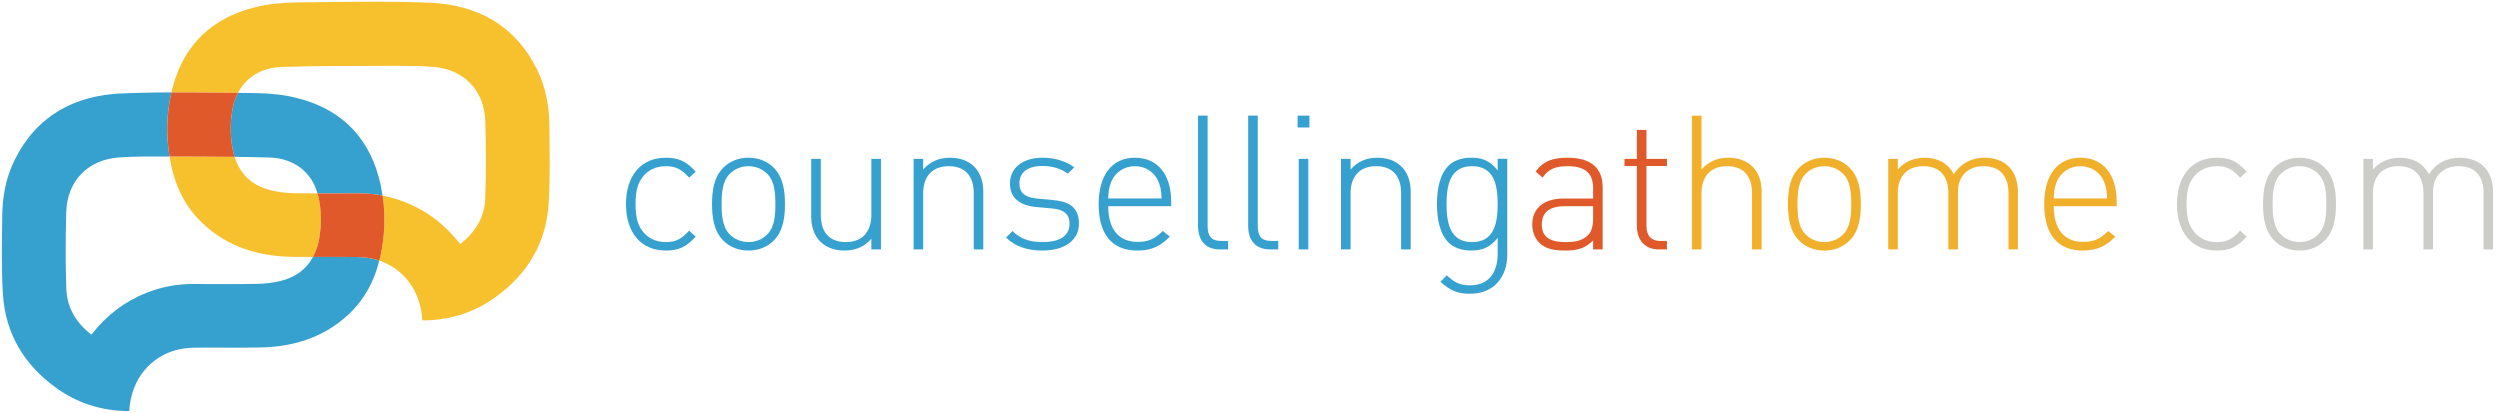
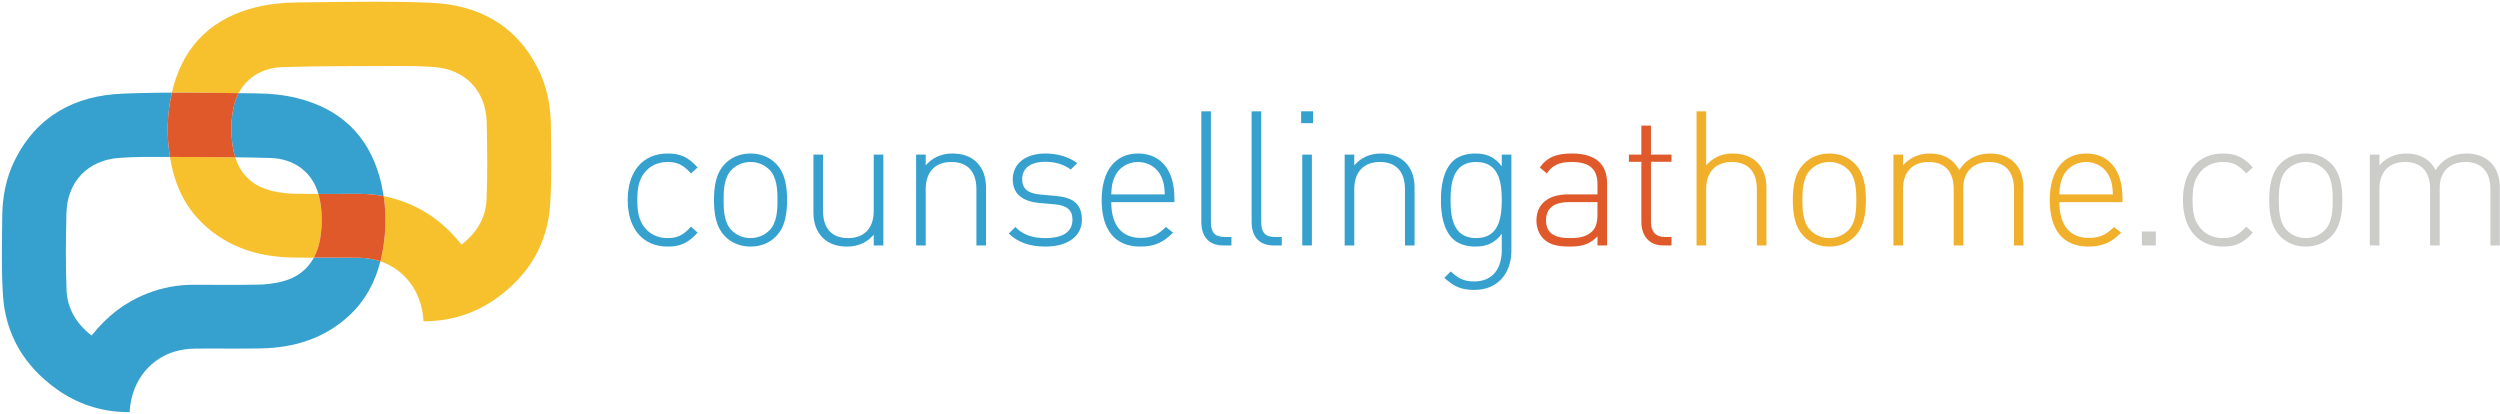
- <svg xmlns="http://www.w3.org/2000/svg" width="212" height="35" viewBox="0 0 212 35" version="1.1">
+ <svg xmlns="http://www.w3.org/2000/svg" width="1190" height="197" viewBox="0 0 1190 197" version="1.1">
  <g id="Page-1" stroke="none" stroke-width="1" fill="none" fill-rule="evenodd">
    <g id="COU12001_logo_rgb">
-       <path id="Fill-1" fill="#36A1CE" d="M27.21 18.387c-.014-.613-.09-1.223-.234-1.828-.013-.055-.035-.103-.05-.156.014.053.037.1.05.155.145.604.22 1.214.233 1.827" />
-       <path id="Fill-2" fill="#36A1CE" d="M32.454 20.592c-.053.384-.116.768-.198 1.152.082-.384.145-.768.198-1.152" />
-       <path id="Fill-3" fill="#36A1CE" d="M26.866 21.034l-.02.057.02-.056" />
-       <path id="Fill-4" fill="#36A1CE" d="M32.49 20.326c.093-.78.123-1.56.088-2.337.035.776.004 1.556-.09 2.336" />
-       <path id="Fill-5" fill="#36A1CE" d="M32.446 16.588h-.005c.01.054.016.11.023.164-.007-.054-.008-.11-.017-.164" />
-       <path id="Fill-6" fill="#36A1CE" d="M32.167 22.1l.068-.274c-.02.093-.047.182-.07.274h.002" />
-       <path id="Fill-7" fill="#36A1CE" d="M32.463 16.752c.046.342.083.683.104 1.025-.02-.342-.058-.683-.104-1.025" />
-       <path d="M30.365 21.797c-1.274-.018-2.548-.01-3.823-.01-.558 1.04-1.486 1.747-2.818 2.055-.632.147-1.293.22-1.942.232-1.806.03-3.613.015-5.42.01-1.357-.006-2.663.246-3.925.74-1.874.738-3.408 1.925-4.688 3.554-1.292-1-2.06-2.277-2.122-3.848-.084-2.17-.066-4.35-.01-6.522.07-2.65 1.81-4.46 4.465-4.656 1.336-.1 2.682-.085 4.023-.08h.278-.01c-.297-1.816-.256-3.633.164-5.433 1.882-.008 3.764.01 5.646.037-.16.31-.297.636-.383.996-.29 1.208-.3 2.443-.093 3.664.045.27.11.522.186.764h-.013c1 .013 2 .03 2.998.06 2.06.065 3.546 1.245 4.046 3.04 1.163.003 2.327 0 3.49-.004.69-.002 1.364.063 2.027.19-.08-.542-.19-1.084-.34-1.624-1.006-3.61-3.42-5.796-7.006-6.674-1.104-.27-2.27-.38-3.412-.392-3.773-.045-7.552-.13-11.32.024-4.03.164-7.252 1.878-9.12 5.643C.508 15.047.206 16.647.19 18.29c-.022 2.22-.082 4.45.058 6.663.212 3.336 1.798 5.98 4.502 7.93 1.768 1.273 3.76 1.927 5.947 1.972h.263c.172-2.965 2.048-4.615 3.85-5.134.515-.147 1.065-.228 1.6-.236.875-.013 1.75-.01 2.624-.006 1.013.005 2.026.01 3.038-.013 2.833-.06 5.414-.846 7.52-2.838 1.324-1.25 2.14-2.792 2.573-4.527-.066-.022-.132-.046-.2-.065-.513-.148-1.064-.23-1.6-.238" id="Fill-8" fill="#36A1CE" />
-       <path id="Fill-9" fill="#F7C02D" d="M31.345 16.434c-.295-.025-.593-.038-.893-.038h-.02.02c.062 0 .124 0 .185.002H30.692c.22.006.436.018.653.036" />
-       <path id="Fill-11" fill="#F7C02D" d="M30.365 21.797c-.644-.01-1.29-.012-1.934-.012-.368 0-.736 0-1.103.002l1.106-.002c.644 0 1.288.003 1.932.012" />
-       <path id="Fill-16" fill="#F7C02D" d="M14.373 13.27c-.02-.124-.035-.25-.052-.373.018.124.033.25.053.373" />
-       <path id="Fill-17" fill="#2BB8CE" d="M14.374 13.272v-.002.002" />
+       <path d="M153.15 103.49c-.075-3.446-.5-6.884-1.315-10.285-.074-.304-.198-.576-.283-.873.083.3.21.57.282.873.816 3.4 1.24 6.84 1.315 10.286" id="Fill-1" fill="#36A1CE" />
+       <path d="M182.67 115.903c-.298 2.16-.65 4.323-1.116 6.484.465-2.16.818-4.323 1.117-6.484" id="Fill-2" fill="#36A1CE" />
+       <path d="M151.217 118.394c-.036.108-.08.208-.117.316.037-.107.08-.208.117-.316" id="Fill-3" fill="#36A1CE" />
+       <path d="M182.865 114.404c.528-4.39.7-8.776.502-13.153.2 4.378.024 8.765-.502 13.154" id="Fill-4" fill="#36A1CE" />
+       <path d="M182.627 93.367l-.033-.005c.045.31.086.62.127.93-.04-.308-.047-.617-.093-.925" id="Fill-5" fill="#36A1CE" />
+       <path d="M181.055 124.394c.128-.515.26-1.028.384-1.545-.117.52-.267 1.026-.395 1.54l.01.004" id="Fill-6" fill="#36A1CE" />
+       <path d="M182.72 94.292c.26 1.92.47 3.844.587 5.77-.116-1.927-.327-3.85-.586-5.77" id="Fill-7" fill="#36A1CE" />
+       <path d="M170.913 122.688c-7.17-.106-14.345-.055-21.518-.054-3.14 5.852-8.366 9.83-15.862 11.565-3.558.822-7.277 1.24-10.93 1.3-10.166.173-20.337.09-30.505.05-7.64-.027-14.99 1.392-22.093 4.182-10.548 4.144-19.185 10.83-26.39 19.997-7.267-5.633-11.593-12.82-11.936-21.662-.476-12.22-.373-24.477-.053-36.706.39-14.917 10.19-25.11 25.124-26.21 7.52-.556 15.096-.478 22.645-.45.52 0 1.042 0 1.564.002h-.056c-1.67-10.225-1.44-20.45.923-30.58 10.592-.042 21.188.068 31.782.21-.905 1.74-1.674 3.583-2.16 5.608-1.632 6.8-1.696 13.752-.53 20.623.257 1.515.62 2.937 1.05 4.302h-.076c5.626.068 11.25.16 16.874.336 11.59.36 19.96 7 22.777 17.108 6.547.018 13.095.002 19.642-.022 3.876-.015 7.675.354 11.407 1.074-.45-3.057-1.066-6.11-1.914-9.15-5.663-20.315-19.248-32.62-39.436-37.56-6.217-1.523-12.785-2.134-19.203-2.21-21.238-.25-42.51-.732-63.72.135C35.633 45.504 17.508 55.15 7 76.34c-4.143 8.353-5.843 17.36-5.932 26.602-.12 12.504-.46 25.05.332 37.51 1.193 18.777 10.12 33.65 25.338 44.624 9.95 7.176 21.17 10.852 33.473 11.106.432.01.865 0 1.48 0 .97-16.686 11.527-25.974 21.67-28.894 2.897-.834 5.996-1.292 9.01-1.336 4.92-.074 9.842-.052 14.764-.032 5.7.025 11.402.05 17.1-.073 15.944-.342 30.474-4.764 42.335-15.973 7.44-7.032 12.04-15.716 14.475-25.483-.374-.124-.747-.258-1.12-.365-2.897-.834-5.996-1.292-9.012-1.337" id="Fill-8" fill="#36A1CE" />
+       <path d="M176.426 92.502c-1.66-.14-3.335-.215-5.025-.215h-.106.112c.347 0 .693.003 1.04.01h.103c.016.002.032.002.047.002h.077l.063.002h.013c1.233.03 2.458.096 3.676.2" id="Fill-9" fill="#F7C02D" />
+       <path d="M176.96 92.55l-.534-.048c-1.218-.104-2.443-.17-3.676-.2 1.413.033 2.816.116 4.21.248m-4.223-.248h-.064.064m-.093-.002h-.047.047m-.093-.002h-.03.03m-.09 0h-.015.014" id="Fill-10" fill="#2BB8CE" />
+       <path d="M170.913 122.688c-3.628-.054-7.258-.067-10.887-.067h-.007c-2.07 0-4.14.005-6.21.01 2.076-.005 4.152-.01 6.228-.01 3.626 0 7.25.014 10.875.068" id="Fill-11" fill="#F7C02D" />
+       <path d="M149.41 122.634h.42-.42m.42 0c1.326 0 2.654-.003 3.98-.005 2.07-.005 4.14-.01 6.21-.01h.004c-3.398 0-6.796.012-10.194.014" id="Fill-12" fill="#2BB8CE" />
+       <path d="M80.325 70.41c-.044-.392-.082-.785-.118-1.177.036.392.074.785.118 1.178m-.118-1.177c-.036-.393-.068-.785-.1-1.178.032.393.065.785.1 1.178" id="Fill-13" fill="#F7C02D" />
+       <path d="M79.975 66.21c-.03-.476-.054-.952-.075-1.428.02.476.047.952.075 1.428m-.075-1.428c-.017-.385-.03-.77-.04-1.154.01.385.023.77.04 1.154" id="Fill-14" fill="#F7C02D" />
+       <path d="M79.843 62.26c-.033-3.32.145-6.63.543-9.937-.396 3.306-.572 6.618-.543 9.936m.543-9.937c.168-1.4.375-2.8.624-4.196-.248 1.397-.456 2.796-.624 4.196" id="Fill-15" fill="#F7C02D" />
+       <path d="M80.902 74.693c-.114-.7-.197-1.4-.294-2.1.097.7.18 1.4.294 2.1" id="Fill-16" fill="#F7C02D" />
+       <path d="M80.904 74.703l-.002-.01c0 .004 0 .007.002.01" id="Fill-17" fill="#2BB8CE" />
      <g id="Group-21">
-         <path id="Fill-18" fill="#2BB8CE" d="M19.8 8.873c.046-.19.107-.37.177-.543-.067.176-.13.353-.176.543" />
-         <path d="M35.994 27.17h-.178c-.166-2.856-1.91-4.49-3.65-5.07.003-.006.004-.012.006-.02.028-.11.06-.222.084-.336.37-1.72.447-3.445.19-5.156.642.124 1.273.308 1.893.55 1.873.737 3.408 1.925 4.688 3.554 1.29-1 2.06-2.278 2.12-3.85.085-2.17.066-4.347.01-6.52-.07-2.65-1.81-4.46-4.464-4.657-.954-.07-1.914-.083-2.872-.083-.384 0-.768.002-1.15.003-2.925.01-5.85 0-8.773.09-1.72.053-3.033.887-3.716 2.202l-.593-.008c-1.456-.02-2.914-.038-4.37-.038h-.684c.042-.185.088-.37.14-.557 1.006-3.61 3.42-5.795 7.006-6.673 1.105-.27 2.272-.38 3.412-.393 2.154-.026 4.31-.065 6.464-.065 1.62 0 3.24.022 4.857.088 4.03.165 7.25 1.88 9.118 5.643.736 1.485 1.038 3.085 1.054 4.727.02 2.22.082 4.45-.06 6.664-.21 3.336-1.797 5.978-4.5 7.928-1.768 1.275-3.762 1.928-5.948 1.973h-.086M14.404 8.487l.044-.233c.028-.138.058-.276.09-.414.28-.002.562-.002.844-.002 1.403 0 2.806.013 4.21.03-1.404-.017-2.807-.03-4.21-.03h-.844c-.05.217-.094.432-.134.648" id="Fill-20" fill="#F7C02D" />
+         <path d="M111.45 49.942c.256-1.068.598-2.08.99-3.058-.374.99-.734 1.99-.99 3.058" id="Fill-18" fill="#2BB8CE" />
+         <path d="M202.593 152.923c-.29 0-.608-.003-.998-.003-.934-16.068-10.757-25.258-20.54-28.526l.027-.107c.16-.632.333-1.256.472-1.897 2.086-9.69 2.52-19.39 1.073-29.023 3.613.7 7.164 1.73 10.653 3.102 10.548 4.142 19.185 10.827 26.39 19.995 7.267-5.632 11.593-12.82 11.936-21.66.475-12.22.372-24.478.052-36.707-.39-14.917-10.19-25.11-25.124-26.21-5.37-.397-10.77-.47-16.167-.47-2.16 0-4.32.012-6.477.02-16.46.056-32.926-.01-49.373.502-9.667.3-17.063 4.995-20.908 12.394l-3.34-.044c-8.203-.11-16.408-.21-24.61-.21-1.28 0-2.562.004-3.843.01.236-1.05.496-2.096.787-3.14 5.664-20.317 19.25-32.62 39.437-37.563 6.217-1.52 12.785-2.132 19.203-2.208 12.123-.144 24.256-.362 36.38-.362 9.12 0 18.237.123 27.34.496 22.69.926 40.814 10.573 51.324 31.762 4.143 8.354 5.843 17.36 5.932 26.602.12 12.505.458 25.05-.333 37.51-1.193 18.778-10.12 33.65-25.338 44.625-9.952 7.176-21.172 10.852-33.474 11.106-.158.002-.316.003-.483.003M81.075 47.763c.08-.437.162-.875.247-1.312.156-.775.324-1.55.505-2.325 1.583-.007 3.167-.01 4.75-.01 7.897 0 15.796.076 23.693.175-7.897-.1-15.796-.175-23.693-.175-1.583 0-3.167.003-4.75.01-.283 1.21-.53 2.424-.752 3.64" id="Fill-20" fill="#F7C02D" />
      </g>
-       <path id="Fill-22" fill="#2BB8CE" d="M32.167 22.1l.005-.02-.005.02" />
-       <path d="M25.84 21.788c-.378 0-.757 0-1.136-.01-2.832-.06-5.414-.846-7.52-2.837-1.414-1.334-2.258-3-2.663-4.882-.056-.262-.104-.524-.146-.786h.01-.01c1.84.006 3.68.007 5.52.03h-.014.013c.468 1.487 1.51 2.472 3.16 2.854.632.146 1.292.22 1.94.23.645.012 1.288.013 1.93.014l.01.025c.013.045.03.087.043.134.053.222.097.446.132.67.154.993.13 1.998-.038 2.993-.1.588-.28 1.106-.528 1.565h-.7m1.015-.73l-.012.033.012-.032.01-.024-.01.024m.12-4.5c-.003-.005-.004-.01-.006-.016l.006.017m-.005-.018v-.002.002" id="Fill-24" fill="#F7C02D" />
-       <path id="Fill-25" fill="#2BB8CE" d="M27.108 17.23c-.035-.224-.08-.448-.132-.67-.012-.048-.03-.09-.044-.135.012.04.028.076.04.115v.002c0 .006.002.01.004.017.053.222.097.446.132.67" />
-       <path d="M26.927 16.4h-.003.003m-7.034-3.1h-.013.013m-5.51-.028h-.01.01" id="Fill-27" fill="#2BB8CE" />
-       <path id="Fill-29" fill="#2BB8CE" d="M32.44 16.587c-.13-.025-.263-.048-.395-.07l-.17-.023c.19.026.378.057.566.093" />
-       <path d="M26.924 16.4c.015.055.038.104.052.16.29 1.208.3 2.443.094 3.663-.1.588-.28 1.106-.528 1.565 1.275 0 2.55-.01 3.823.01.536.007 1.087.09 1.6.237.068.02.135.043.202.065.03-.118.063-.235.09-.356.37-1.72.446-3.445.19-5.156-.665-.13-1.342-.194-2.033-.192-1.163.005-2.327.008-3.49.004" id="Fill-52" fill="#DF592A" />
-       <path d="M20.184 7.876c-1.882-.025-3.764-.044-5.646-.037-.42 1.8-.46 3.615-.164 5.432 1.84.006 3.68.007 5.52.03-.077-.243-.142-.496-.187-.765-.207-1.22-.196-2.456.094-3.664.087-.36.224-.687.384-.997" id="Fill-53" fill="#DF592A" />
-       <path d="M56.462 21.246c-2.088 0-3.378-1.498-3.378-3.936 0-2.438 1.29-3.935 3.378-3.935 1.05 0 1.704.27 2.533 1.18l-.557.51c-.654-.734-1.164-.973-1.976-.973-.86 0-1.578.35-2.04 1.02-.382.557-.526 1.163-.526 2.198 0 1.036.144 1.64.526 2.2.462.67 1.18 1.02 2.04 1.02.812 0 1.322-.24 1.976-.973l.557.51c-.83.908-1.482 1.18-2.533 1.18" id="Fill-30" fill="#36A1CE" />
-       <path d="M65.065 14.745c-.415-.414-.972-.653-1.594-.653-.62 0-1.178.24-1.592.653-.638.637-.685 1.673-.685 2.565 0 .893.047 1.928.685 2.566.414.414.972.653 1.593.653.623 0 1.18-.24 1.595-.654.637-.638.685-1.673.685-2.566 0-.892-.048-1.928-.685-2.565zm.542 5.657c-.542.542-1.275.844-2.136.844-.86 0-1.592-.302-2.134-.844-.812-.813-.956-1.992-.956-3.092s.144-2.278.956-3.09c.542-.543 1.275-.845 2.135-.845.862 0 1.595.302 2.137.844.812.812.956 1.99.956 3.09 0 1.1-.144 2.28-.956 3.092z" id="Fill-31" fill="#36A1CE" />
-       <path d="M73.89 21.15v-.908c-.573.67-1.338 1.004-2.262 1.004-.86 0-1.546-.255-2.04-.733-.51-.494-.797-1.227-.797-2.135V13.47h.814v4.765c0 1.48.75 2.294 2.12 2.294s2.166-.846 2.166-2.295V13.47h.813v7.68h-.813" id="Fill-32" fill="#36A1CE" />
-       <path d="M82.573 21.15v-4.764c0-1.48-.75-2.294-2.12-2.294s-2.167.844-2.167 2.294v4.764h-.812v-7.68h.812v.91c.574-.67 1.34-1.005 2.263-1.005.86 0 1.545.254 2.038.732.51.495.797 1.228.797 2.136v4.907h-.812" id="Fill-33" fill="#36A1CE" />
-       <path d="M88.42 21.246c-1.34 0-2.328-.35-3.108-1.1l.557-.557c.605.636 1.418.94 2.517.94 1.498 0 2.31-.527 2.31-1.562 0-.797-.462-1.195-1.466-1.29l-1.273-.113c-1.546-.127-2.31-.812-2.31-2.007 0-1.323 1.083-2.183 2.756-2.183 1.05 0 2.023.302 2.693.812l-.542.542c-.59-.43-1.307-.654-2.15-.654-1.26 0-1.96.54-1.96 1.482 0 .797.477 1.195 1.56 1.29l1.243.112c1.275.11 2.247.51 2.247 2.008 0 1.4-1.195 2.278-3.075 2.278" id="Fill-34" fill="#36A1CE" />
-       <path d="M98.232 15.382c-.334-.796-1.115-1.29-1.99-1.29-.878 0-1.658.494-1.993 1.29-.192.478-.24.718-.272 1.45h4.525c-.032-.732-.08-.972-.27-1.45zm-4.254 2.104c0 1.943.876 3.027 2.502 3.027.908 0 1.466-.27 2.12-.924l.604.477c-.78.78-1.498 1.18-2.772 1.18-2.12 0-3.266-1.37-3.266-3.937 0-2.47 1.147-3.935 3.075-3.935 1.913 0 3.076 1.402 3.076 3.744v.366h-5.338z" id="Fill-35" fill="#36A1CE" />
-       <path d="M103.44 21.15c-1.24 0-1.847-.796-1.847-1.99V9.805h.813v9.337c0 .86.27 1.29 1.18 1.29h.557v.717h-.702" id="Fill-36" fill="#36A1CE" />
-       <path d="M107.695 21.15c-1.243 0-1.85-.796-1.85-1.99V9.805h.814v9.337c0 .86.27 1.29 1.178 1.29h.558v.717h-.7" id="Fill-37" fill="#36A1CE" />
-       <path d="M110.132 13.47h.812v7.68h-.812v-7.68zm-.096-3.664h1.004v1.003h-1.004V9.805z" id="Fill-38" fill="#36A1CE" />
-       <path d="M118.815 21.15v-4.764c0-1.48-.75-2.294-2.12-2.294s-2.166.844-2.166 2.294v4.764h-.814v-7.68h.813v.91c.572-.67 1.337-1.005 2.26-1.005.862 0 1.547.254 2.04.732.51.495.798 1.228.798 2.136v4.907h-.813" id="Fill-39" fill="#36A1CE" />
-       <path d="M124.837 14.092c-1.88 0-2.168 1.625-2.168 3.218 0 1.594.286 3.22 2.167 3.22 1.88 0 2.166-1.626 2.166-3.22 0-1.593-.286-3.218-2.166-3.218zm-.16 10.82c-1.147 0-1.72-.304-2.533-1.02l.54-.542c.607.54 1.02.844 1.993.844 1.61 0 2.326-1.147 2.326-2.66V20.16c-.67.893-1.418 1.084-2.278 1.084-.797 0-1.482-.27-1.88-.67-.78-.78-.988-2.055-.988-3.266 0-1.21.207-2.485.987-3.266.4-.398 1.084-.67 1.88-.67.86 0 1.61.192 2.28 1.084v-.988h.812v8.11c0 1.93-1.147 3.33-3.14 3.33z" id="Fill-40" fill="#36A1CE" />
-       <path d="M135.096 17.486h-2.39c-1.322 0-1.96.525-1.96 1.545s.62 1.5 2.008 1.5c.7 0 1.37-.065 1.912-.59.287-.27.43-.75.43-1.466v-.988zm0 3.664v-.764c-.653.653-1.26.86-2.342.86-1.132 0-1.77-.19-2.263-.7-.35-.367-.557-.925-.557-1.5 0-1.4 1.004-2.213 2.677-2.213h2.486v-.86c0-1.228-.606-1.88-2.167-1.88-1.084 0-1.642.27-2.12.97l-.59-.51c.654-.907 1.466-1.178 2.71-1.178 2.023 0 2.978.908 2.978 2.517v5.258h-.812z" id="Fill-41" fill="#DF592A" />
-       <path d="M140.656 21.15c-1.21 0-1.85-.844-1.85-2.007v-5.067h-1.05v-.606h1.05v-2.454h.814v2.454h1.736v.606h-1.736v5.083c0 .796.366 1.274 1.18 1.274h.556v.716h-.7" id="Fill-42" fill="#DF592A" />
-       <path d="M148.574 21.15v-4.764c0-1.48-.75-2.294-2.12-2.294s-2.167.844-2.167 2.294v4.764h-.812V9.806h.812v4.573c.574-.67 1.34-1.005 2.263-1.005 1.753 0 2.836 1.1 2.836 2.868v4.907h-.812" id="Fill-43" fill="#F1B02C" />
-       <path d="M156.3 14.745c-.414-.414-.972-.653-1.594-.653-.62 0-1.18.24-1.593.653-.638.637-.685 1.673-.685 2.565 0 .893.047 1.928.685 2.566.414.414.972.653 1.593.653.622 0 1.18-.24 1.594-.654.637-.638.685-1.673.685-2.566 0-.892-.048-1.928-.685-2.565zm.54 5.657c-.54.542-1.273.844-2.134.844-.86 0-1.593-.302-2.135-.844-.81-.813-.955-1.992-.955-3.092s.144-2.278.956-3.09c.543-.543 1.276-.845 2.136-.845.86 0 1.594.302 2.135.844.814.812.957 1.99.957 3.09 0 1.1-.143 2.28-.956 3.092z" id="Fill-44" fill="#F1B02C" />
-       <path d="M170.32 21.15v-4.764c0-1.48-.75-2.294-2.12-2.294-1.322 0-2.166.844-2.166 2.15v4.908h-.813v-4.764c0-1.48-.748-2.294-2.118-2.294-1.37 0-2.167.844-2.167 2.294v4.764h-.812v-7.68h.812v.91c.558-.655 1.354-1.005 2.28-1.005 1.13 0 2.006.494 2.468 1.402.574-.908 1.482-1.402 2.613-1.402.845 0 1.546.27 2.024.732.51.495.797 1.228.797 2.136v4.907h-.797" id="Fill-45" fill="#F1B02C" />
-       <path d="M178.412 15.382c-.335-.796-1.116-1.29-1.992-1.29-.877 0-1.657.494-1.992 1.29-.19.478-.24.718-.27 1.45h4.524c-.03-.732-.08-.972-.27-1.45zm-4.254 2.104c0 1.943.875 3.027 2.5 3.027.91 0 1.467-.27 2.12-.924l.606.477c-.78.78-1.498 1.18-2.773 1.18-2.118 0-3.265-1.37-3.265-3.937 0-2.47 1.147-3.935 3.075-3.935 1.912 0 3.075 1.402 3.075 3.744v.366h-5.337z" id="Fill-46" fill="#F1B02C" />
-       <path d="M187.986 21.246c-2.088 0-3.378-1.498-3.378-3.936 0-2.438 1.29-3.935 3.378-3.935 1.05 0 1.705.27 2.534 1.18l-.558.51c-.654-.734-1.163-.973-1.976-.973-.86 0-1.578.35-2.04 1.02-.382.557-.525 1.163-.525 2.198 0 1.036.144 1.64.526 2.2.462.67 1.18 1.02 2.04 1.02.813 0 1.322-.24 1.976-.973l.558.51c-.83.908-1.483 1.18-2.534 1.18" id="Fill-48" fill="#CCCDC9" />
-       <path d="M196.59 14.745c-.415-.414-.973-.653-1.594-.653-.622 0-1.18.24-1.593.653-.638.637-.686 1.673-.686 2.565 0 .893.048 1.928.686 2.566.413.414.97.653 1.593.653.62 0 1.18-.24 1.593-.654.637-.638.684-1.673.684-2.566 0-.892-.047-1.928-.685-2.565zm.54 5.657c-.54.542-1.274.844-2.134.844-.86 0-1.593-.302-2.135-.844-.812-.813-.955-1.992-.955-3.092s.143-2.278.956-3.09c.543-.543 1.276-.845 2.136-.845.86 0 1.593.302 2.135.844.813.812.957 1.99.957 3.09 0 1.1-.144 2.28-.956 3.092z" id="Fill-49" fill="#CCCDC9" />
-       <path d="M210.61 21.15v-4.764c0-1.48-.75-2.294-2.12-2.294-1.322 0-2.167.844-2.167 2.15v4.908h-.812v-4.764c0-1.48-.748-2.294-2.12-2.294-1.37 0-2.166.844-2.166 2.294v4.764h-.812v-7.68h.812v.91c.558-.655 1.355-1.005 2.28-1.005 1.13 0 2.007.494 2.47 1.402.572-.908 1.48-1.402 2.612-1.402.844 0 1.545.27 2.024.732.51.495.796 1.228.796 2.136v4.907h-.796" id="Fill-50" fill="#CCCDC9" />
+       <path d="M181.055 124.394l.027-.107c-.01.035-.018.07-.027.107" id="Fill-22" fill="#2BB8CE" />
+       <path d="M81.322 46.45c.154-.787.318-1.574.495-2.36 1.28-.006 2.562-.01 3.843-.01 8.202 0 16.407.1 24.61.21-7.897-.1-15.796-.175-23.693-.175-1.583 0-3.167.003-4.75.01-.18.774-.35 1.55-.505 2.326m32.287-2.116l-3.34-.044 3.34.044" id="Fill-23" fill="#2BB8CE" />
+       <path d="M145.446 122.638c-2.132 0-4.265-.01-6.396-.055-15.943-.342-30.473-4.764-42.335-15.973-7.95-7.513-12.702-16.89-14.984-27.484-.316-1.474-.586-2.948-.826-4.422h.055-.056c10.355.032 20.713.038 31.067.163h-.076.077c2.632 8.374 8.49 13.918 17.782 16.068 3.558.824 7.276 1.24 10.93 1.302 3.62.06 7.242.064 10.863.074l.04.138c.082.254.186.493.25.757.3 1.256.55 2.517.745 3.782.868 5.584.735 11.24-.215 16.84-.56 3.31-1.584 6.223-2.97 8.807-1.317 0-2.633.004-3.95.004m5.723-4.11c-.023.06-.047.12-.068.182.02-.062.045-.12.068-.182.017-.044.034-.088.05-.134l-.05.134m.667-25.323l-.026-.097.025.097m-.026-.1l-.003-.006.002.006" id="Fill-24" fill="#F7C02D" />
+       <path d="M152.58 96.987c-.196-1.265-.444-2.526-.746-3.782-.063-.264-.167-.503-.248-.757.07.22.158.428.22.65 0 .003.002.005.003.008v.002l.025.097c.3 1.256.55 2.517.745 3.782" id="Fill-25" fill="#2BB8CE" />
+       <path d="M151.1 118.71c.02-.062.045-.122.068-.182-.023.06-.047.12-.068.182m.068-.182l.05-.134c-.016.046-.033.09-.05.134" id="Fill-26" fill="#2BB8CE" />
+       <path d="M151.56 92.31h-.015.015M111.97 74.87h-.076.077m-31.01-.164h-.056.055" id="Fill-27" fill="#2BB8CE" />
+       <path d="M182.625 93.367l-.03-.006.03.007m-2.26-.392c-1.104-.17-2.214-.307-3.33-.414.795.076 1.586.168 2.374.276.318.044.637.09.955.14" id="Fill-28" fill="#F7C02D" />
+       <path d="M182.594 93.36c-.74-.142-1.484-.27-2.23-.385-.317-.05-.636-.095-.955-.14 1.066.147 2.128.322 3.184.526" id="Fill-29" fill="#2BB8CE" />
+       <path d="M151.545 92.31c.085.307.215.583.29.895 1.63 6.802 1.695 13.753.53 20.623-.56 3.31-1.584 6.222-2.97 8.806 7.173 0 14.347-.052 21.518.054 3.016.045 6.115.503 9.012 1.337.376.108.753.243 1.13.37.167-.67.353-1.327.498-2.005 2.087-9.69 2.52-19.39 1.074-29.023-3.742-.725-7.553-1.094-11.44-1.08-6.547.025-13.095.042-19.642.024" id="Fill-52" fill="#DF592A" />
+       <path d="M113.61 44.333c-10.595-.14-21.19-.25-31.783-.208-2.363 10.13-2.592 20.353-.923 30.58 10.355.03 20.713.037 31.067.162-.43-1.365-.793-2.787-1.05-4.302-1.165-6.87-1.102-13.822.53-20.623.486-2.025 1.255-3.868 2.16-5.61" id="Fill-53" fill="#DF592A" />
+       <path d="M1019.533 110.195h6.638v6.638h-6.637v-6.638z" id="Fill-47" fill="#CCCDC9" />
+       <path d="M317.798 117.37c-11.748 0-19.012-8.43-19.012-22.152 0-13.722 7.264-22.15 19.012-22.15 5.92 0 9.596 1.523 14.26 6.635l-3.138 2.87c-3.677-4.126-6.547-5.47-11.122-5.47-4.843 0-8.878 1.972-11.48 5.74-2.152 3.137-2.96 6.547-2.96 12.375 0 5.83.808 9.237 2.96 12.377 2.602 3.768 6.637 5.74 11.48 5.74 4.575 0 7.445-1.344 11.122-5.47l3.14 2.87c-4.666 5.112-8.343 6.635-14.262 6.635" id="Fill-30" fill="#36A1CE" />
+       <path d="M366.22 80.78c-2.33-2.333-5.47-3.677-8.967-3.677-3.498 0-6.636 1.344-8.97 3.677-3.587 3.586-3.855 9.417-3.855 14.438 0 5.024.268 10.85 3.856 14.44 2.333 2.333 5.47 3.677 8.97 3.677 3.497 0 6.635-1.344 8.967-3.677 3.588-3.59 3.858-9.416 3.858-14.44 0-5.02-.27-10.852-3.857-14.438zm3.05 31.84c-3.05 3.048-7.173 4.75-12.017 4.75-4.843 0-8.97-1.702-12.018-4.75-4.573-4.576-5.38-11.214-5.38-17.402 0-6.186.807-12.824 5.38-17.4 3.05-3.048 7.175-4.75 12.018-4.75 4.844 0 8.968 1.702 12.018 4.75 4.575 4.576 5.382 11.214 5.382 17.4 0 6.188-.807 12.826-5.38 17.4z" id="Fill-31" fill="#36A1CE" />
+       <path d="M415.896 116.833v-5.112c-3.228 3.77-7.533 5.65-12.734 5.65-4.844 0-8.7-1.435-11.48-4.123-2.87-2.782-4.485-6.908-4.485-12.02V73.605h4.575v26.816c0 8.34 4.215 12.915 11.927 12.915s12.196-4.754 12.196-12.914V73.606h4.575v43.228h-4.574" id="Fill-32" fill="#36A1CE" />
+       <path d="M464.766 116.833V90.018c0-8.34-4.216-12.915-11.93-12.915-7.71 0-12.195 4.754-12.195 12.915v26.815h-4.574V73.605h4.575v5.112c3.23-3.768 7.534-5.65 12.735-5.65 4.844 0 8.7 1.433 11.48 4.124 2.87 2.783 4.486 6.91 4.486 12.02v27.623h-4.574" id="Fill-33" fill="#36A1CE" />
+       <path d="M497.672 117.37c-7.534 0-13.095-1.972-17.49-6.186l3.14-3.14c3.407 3.586 7.982 5.29 14.17 5.29 8.43 0 13.003-2.957 13.003-8.788 0-4.483-2.6-6.725-8.25-7.266l-7.175-.628c-8.7-.715-13.004-4.57-13.004-11.297 0-7.445 6.098-12.287 15.515-12.287 5.92 0 11.39 1.702 15.16 4.572l-3.052 3.05c-3.317-2.422-7.353-3.678-12.107-3.678-7.083 0-11.03 3.05-11.03 8.343 0 4.484 2.69 6.726 8.79 7.263l6.995.628c7.175.628 12.646 2.87 12.646 11.3 0 7.89-6.727 12.824-17.308 12.824" id="Fill-34" fill="#36A1CE" />
+       <path d="M552.908 84.366c-1.882-4.484-6.277-7.263-11.21-7.263-4.933 0-9.327 2.78-11.21 7.263-1.076 2.69-1.347 4.038-1.525 8.164h25.47c-.18-4.126-.448-5.473-1.525-8.164zm-23.945 11.84c0 10.94 4.932 17.04 14.08 17.04 5.113 0 8.25-1.525 11.928-5.202l3.41 2.69c-4.395 4.394-8.432 6.636-15.606 6.636-11.927 0-18.385-7.712-18.385-22.152 0-13.9 6.457-22.15 17.308-22.15 10.762 0 17.31 7.89 17.31 21.076v2.063h-30.045z" id="Fill-35" fill="#36A1CE" />
+       <path d="M582.227 116.833c-6.994 0-10.403-4.484-10.403-11.21V52.98h4.573v52.552c0 4.845 1.525 7.266 6.637 7.266h3.14v4.035h-3.947" id="Fill-36" fill="#36A1CE" />
+       <path d="M606.167 116.833c-6.994 0-10.403-4.484-10.403-11.21V52.98h4.574v52.552c0 4.845 1.524 7.266 6.638 7.266h3.138v4.035h-3.947" id="Fill-37" fill="#36A1CE" />
+       <path d="M619.884 73.605h4.575v43.228h-4.576V73.605zm-.54-20.626h5.65v5.648h-5.65v-5.65z" id="Fill-38" fill="#36A1CE" />
+       <path d="M668.758 116.833V90.018c0-8.34-4.215-12.915-11.927-12.915s-12.198 4.754-12.198 12.915v26.815h-4.573V73.605h4.572v5.112c3.23-3.768 7.535-5.65 12.736-5.65 4.844 0 8.7 1.433 11.48 4.124 2.87 2.783 4.484 6.91 4.484 12.02v27.623h-4.574" id="Fill-39" fill="#36A1CE" />
+       <path d="M702.652 77.103c-10.585 0-12.2 9.147-12.2 18.115 0 8.97 1.615 18.117 12.2 18.117 10.582 0 12.196-9.146 12.196-18.117 0-8.968-1.614-18.115-12.196-18.115zM701.754 138c-6.46 0-9.687-1.705-14.26-5.74l3.05-3.05c3.407 3.05 5.74 4.752 11.21 4.752 9.06 0 13.094-6.456 13.094-14.975v-7.715c-3.768 5.024-7.982 6.098-12.824 6.098-4.487 0-8.343-1.523-10.585-3.765-4.395-4.396-5.56-11.57-5.56-18.387 0-6.814 1.165-13.99 5.56-18.385 2.24-2.242 6.097-3.765 10.584-3.765 4.842 0 9.056 1.074 12.824 6.098v-5.56h4.575v45.648c0 10.852-6.46 18.746-17.67 18.746z" id="Fill-40" fill="#36A1CE" />
+       <path d="M760.4 96.207h-13.456c-7.442 0-11.03 2.957-11.03 8.697 0 5.74 3.497 8.43 11.3 8.43 3.947 0 7.71-.357 10.764-3.318 1.614-1.523 2.42-4.214 2.42-8.248v-5.56zm0 20.626v-4.305c-3.678 3.677-7.09 4.842-13.186 4.842-6.368 0-9.954-1.074-12.736-3.944-1.972-2.063-3.14-5.203-3.14-8.43 0-7.894 5.652-12.466 15.07-12.466h13.99v-4.845c0-6.905-3.41-10.582-12.198-10.582-6.098 0-9.238 1.523-11.93 5.47l-3.315-2.87c3.677-5.112 8.25-6.635 15.245-6.635 11.392 0 16.77 5.112 16.77 14.168v29.597h-4.57z" id="Fill-41" fill="#DF592A" />
+       <path d="M791.69 116.833c-6.816 0-10.405-4.754-10.405-11.3v-28.52h-5.92v-3.408h5.92V59.792h4.575v13.813h9.774v3.407h-9.774v28.612c0 4.483 2.063 7.174 6.638 7.174h3.136v4.035h-3.943" id="Fill-42" fill="#DF592A" />
+       <path d="M836.26 116.833V90.018c0-8.34-4.218-12.915-11.93-12.915-7.715 0-12.2 4.754-12.2 12.915v26.815h-4.57V52.98h4.57v25.737c3.233-3.768 7.534-5.65 12.737-5.65 9.866 0 15.964 6.187 15.964 16.144v27.623h-4.57" id="Fill-43" fill="#F1B02C" />
+       <path d="M879.744 80.78c-2.33-2.333-5.47-3.677-8.968-3.677s-6.638 1.344-8.968 3.677c-3.59 3.586-3.856 9.417-3.856 14.438 0 5.024.267 10.85 3.856 14.44 2.33 2.333 5.47 3.677 8.968 3.677s6.638-1.344 8.968-3.677c3.59-3.59 3.855-9.416 3.855-14.44 0-5.02-.267-10.852-3.856-14.438zm3.048 31.84c-3.048 3.048-7.174 4.75-12.016 4.75s-8.968-1.702-12.017-4.75c-4.576-4.576-5.383-11.214-5.383-17.402 0-6.186.807-12.824 5.382-17.4 3.048-3.048 7.174-4.75 12.016-4.75s8.968 1.702 12.016 4.75c4.575 4.576 5.382 11.214 5.382 17.4 0 6.188-.807 12.826-5.382 17.4z" id="Fill-44" fill="#F1B02C" />
+       <path d="M958.66 116.833V90.018c0-8.34-4.217-12.915-11.93-12.915-7.444 0-12.198 4.754-12.198 12.108v27.623h-4.572V90.018c0-8.34-4.217-12.915-11.928-12.915-7.715 0-12.2 4.754-12.2 12.915v26.815h-4.57V73.605h4.57v5.112c3.14-3.677 7.625-5.65 12.828-5.65 6.368 0 11.3 2.78 13.9 7.892 3.228-5.113 8.34-7.892 14.708-7.892 4.754 0 8.7 1.523 11.392 4.123 2.87 2.783 4.484 6.91 4.484 12.02v27.623h-4.484" id="Fill-45" fill="#F1B02C" />
+       <path d="M1004.204 84.366c-1.884-4.484-6.28-7.263-11.213-7.263-4.932 0-9.325 2.78-11.21 7.263-1.076 2.69-1.343 4.038-1.52 8.164h25.467c-.18-4.126-.45-5.473-1.523-8.164zm-23.945 11.84c0 10.94 4.928 17.04 14.078 17.04 5.112 0 8.252-1.525 11.93-5.202l3.406 2.69c-4.396 4.394-8.43 6.636-15.606 6.636-11.93 0-18.384-7.712-18.384-22.152 0-13.9 6.455-22.15 17.307-22.15 10.765 0 17.312 7.89 17.312 21.076v2.063H980.26z" id="Fill-46" fill="#F1B02C" />
+       <path d="M1058.09 117.37c-11.75 0-19.012-8.43-19.012-22.152 0-13.722 7.263-22.15 19.013-22.15 5.92 0 9.597 1.523 14.263 6.635l-3.14 2.87c-3.677-4.126-6.547-5.47-11.122-5.47-4.84 0-8.88 1.972-11.48 5.74-2.15 3.137-2.957 6.547-2.957 12.375 0 5.83.807 9.237 2.958 12.377 2.6 3.768 6.64 5.74 11.48 5.74 4.576 0 7.446-1.344 11.123-5.47l3.14 2.87c-4.666 5.112-8.343 6.635-14.262 6.635" id="Fill-48" fill="#CCCDC9" />
+       <path d="M1106.515 80.78c-2.33-2.333-5.47-3.677-8.968-3.677s-6.638 1.344-8.967 3.677c-3.59 3.586-3.856 9.417-3.856 14.438 0 5.024.267 10.85 3.856 14.44 2.33 2.333 5.47 3.677 8.967 3.677 3.498 0 6.638-1.344 8.968-3.677 3.59-3.59 3.856-9.416 3.856-14.44 0-5.02-.266-10.852-3.855-14.438zm3.05 31.84c-3.05 3.048-7.176 4.75-12.018 4.75-4.84 0-8.967-1.702-12.016-4.75-4.574-4.576-5.38-11.214-5.38-17.402 0-6.186.806-12.824 5.38-17.4 3.05-3.048 7.176-4.75 12.017-4.75 4.842 0 8.968 1.702 12.017 4.75 4.575 4.576 5.382 11.214 5.382 17.4 0 6.188-.807 12.826-5.382 17.4z" id="Fill-49" fill="#CCCDC9" />
+       <path d="M1185.43 116.833V90.018c0-8.34-4.216-12.915-11.928-12.915-7.444 0-12.198 4.754-12.198 12.108v27.623h-4.572V90.018c0-8.34-4.217-12.915-11.93-12.915-7.714 0-12.198 4.754-12.198 12.915v26.815h-4.57V73.605h4.57v5.112c3.14-3.677 7.624-5.65 12.827-5.65 6.37 0 11.302 2.78 13.902 7.892 3.228-5.113 8.34-7.892 14.707-7.892 4.753 0 8.7 1.523 11.39 4.123 2.87 2.783 4.485 6.91 4.485 12.02v27.623h-4.484" id="Fill-50" fill="#CCCDC9" />
    </g>
  </g>
</svg>
